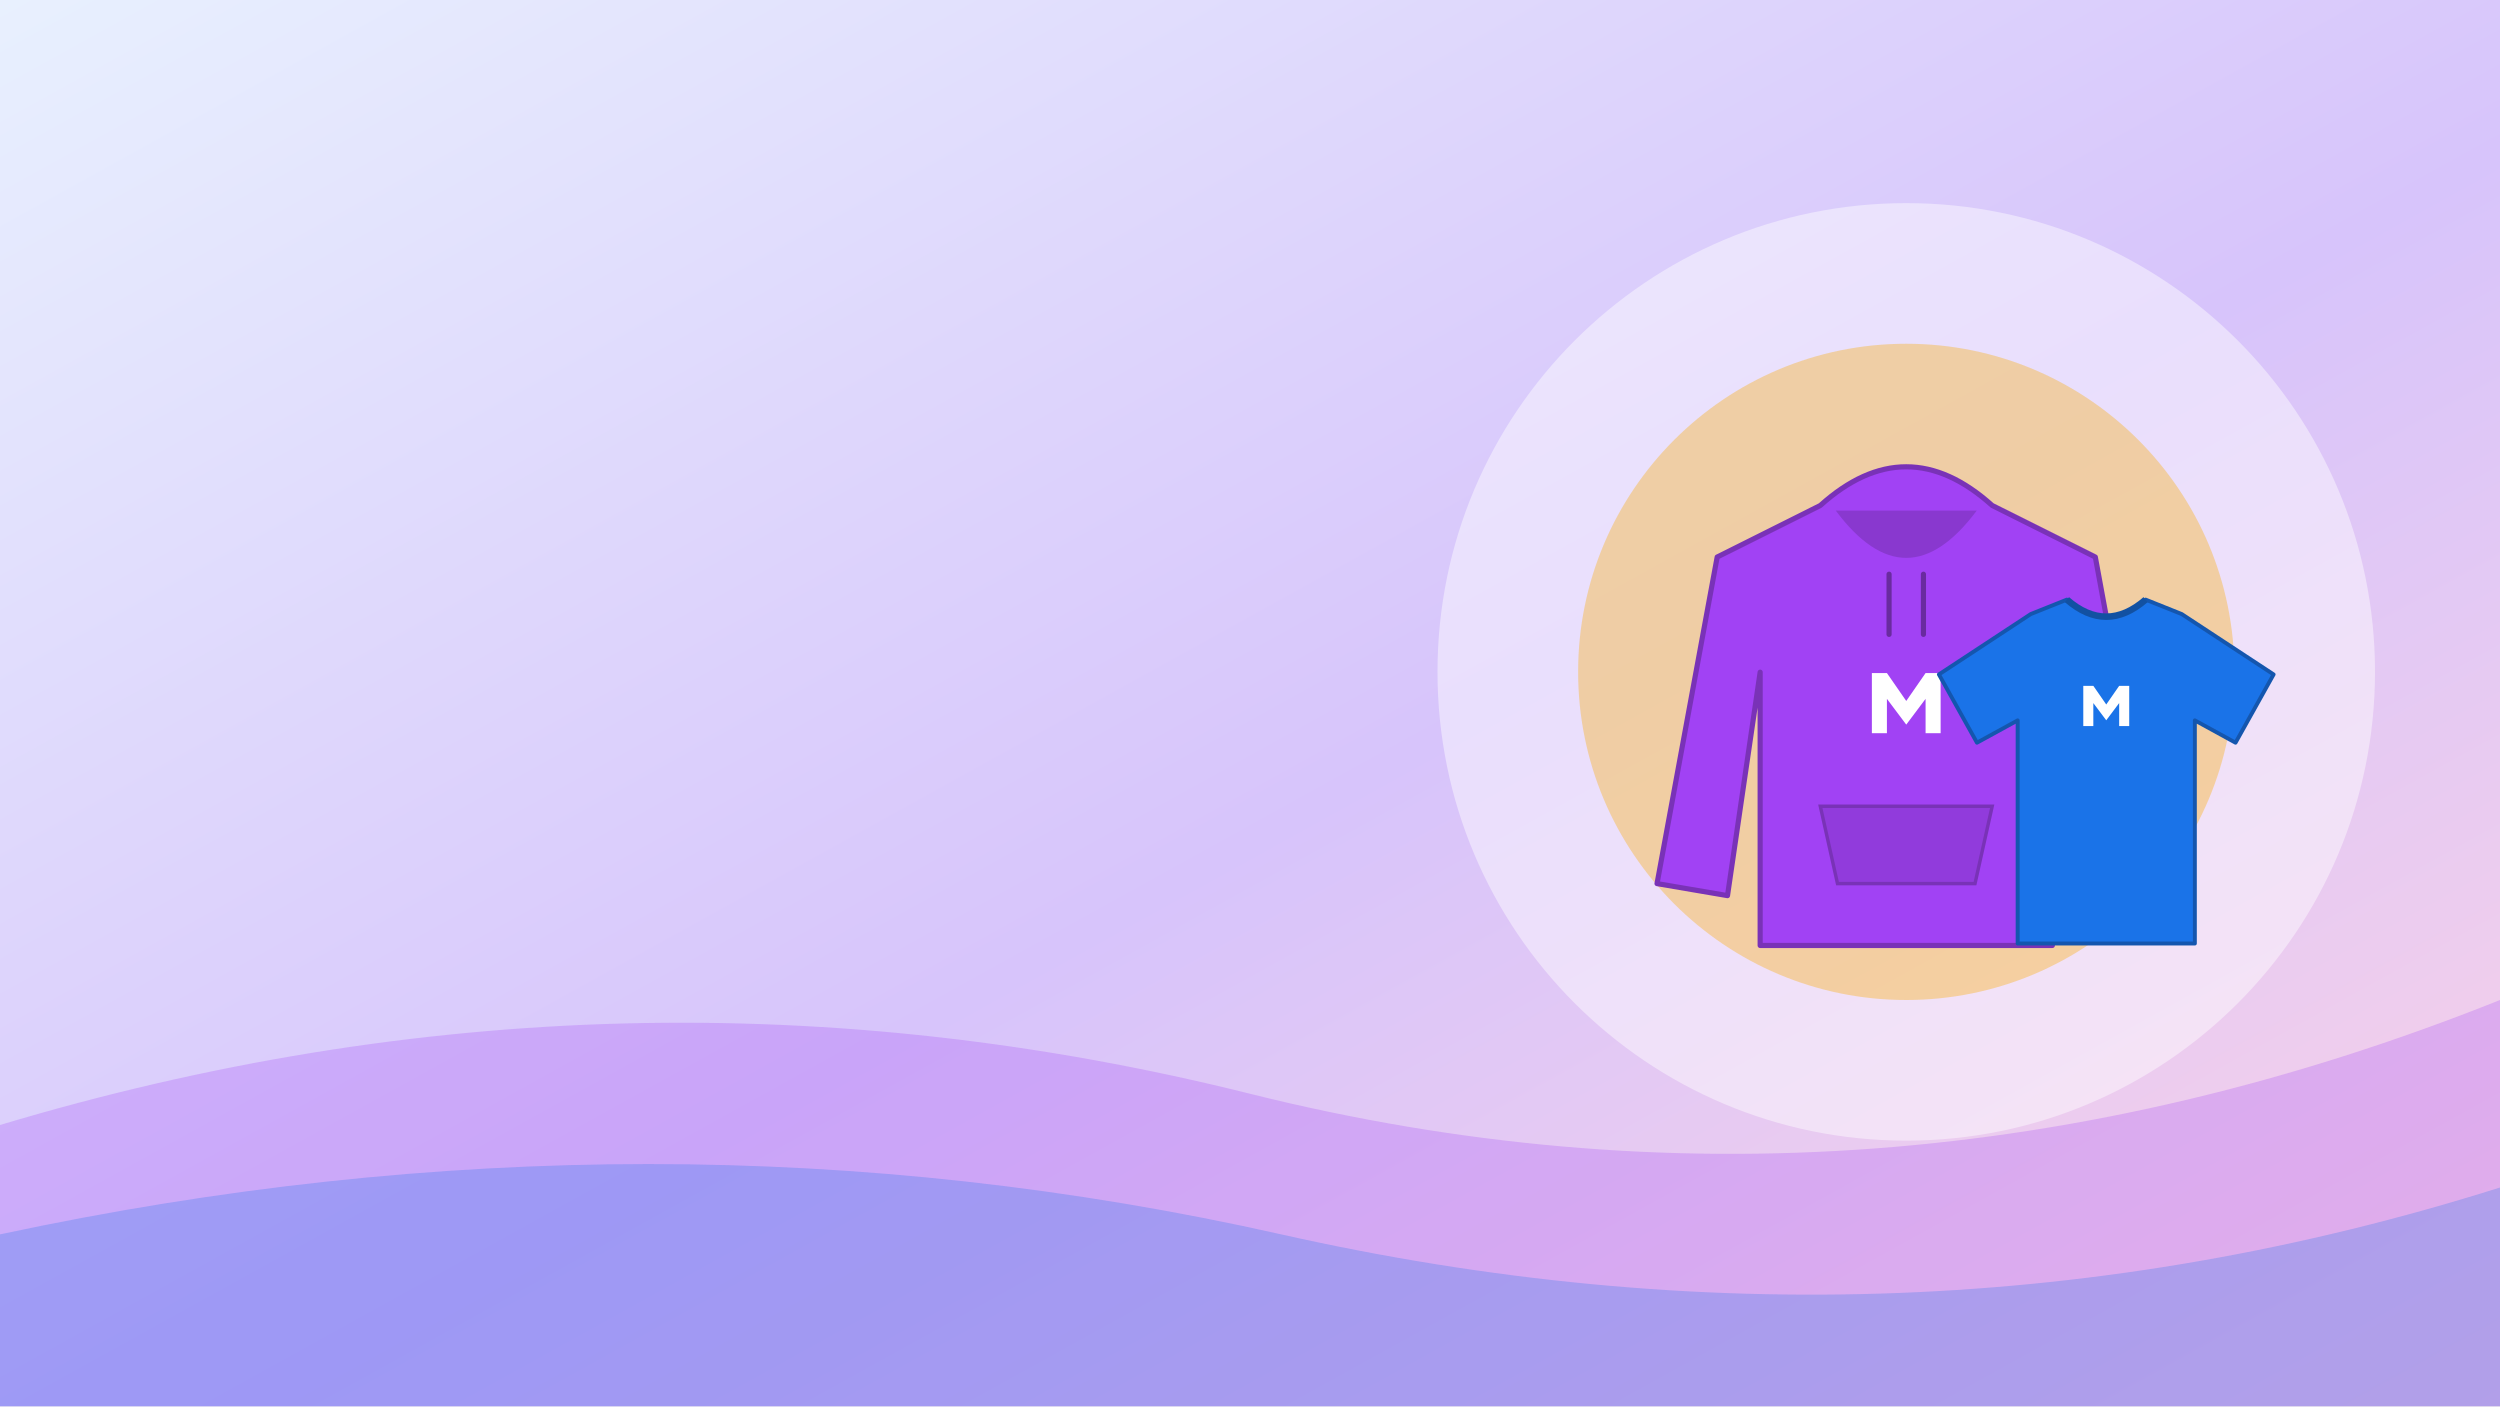
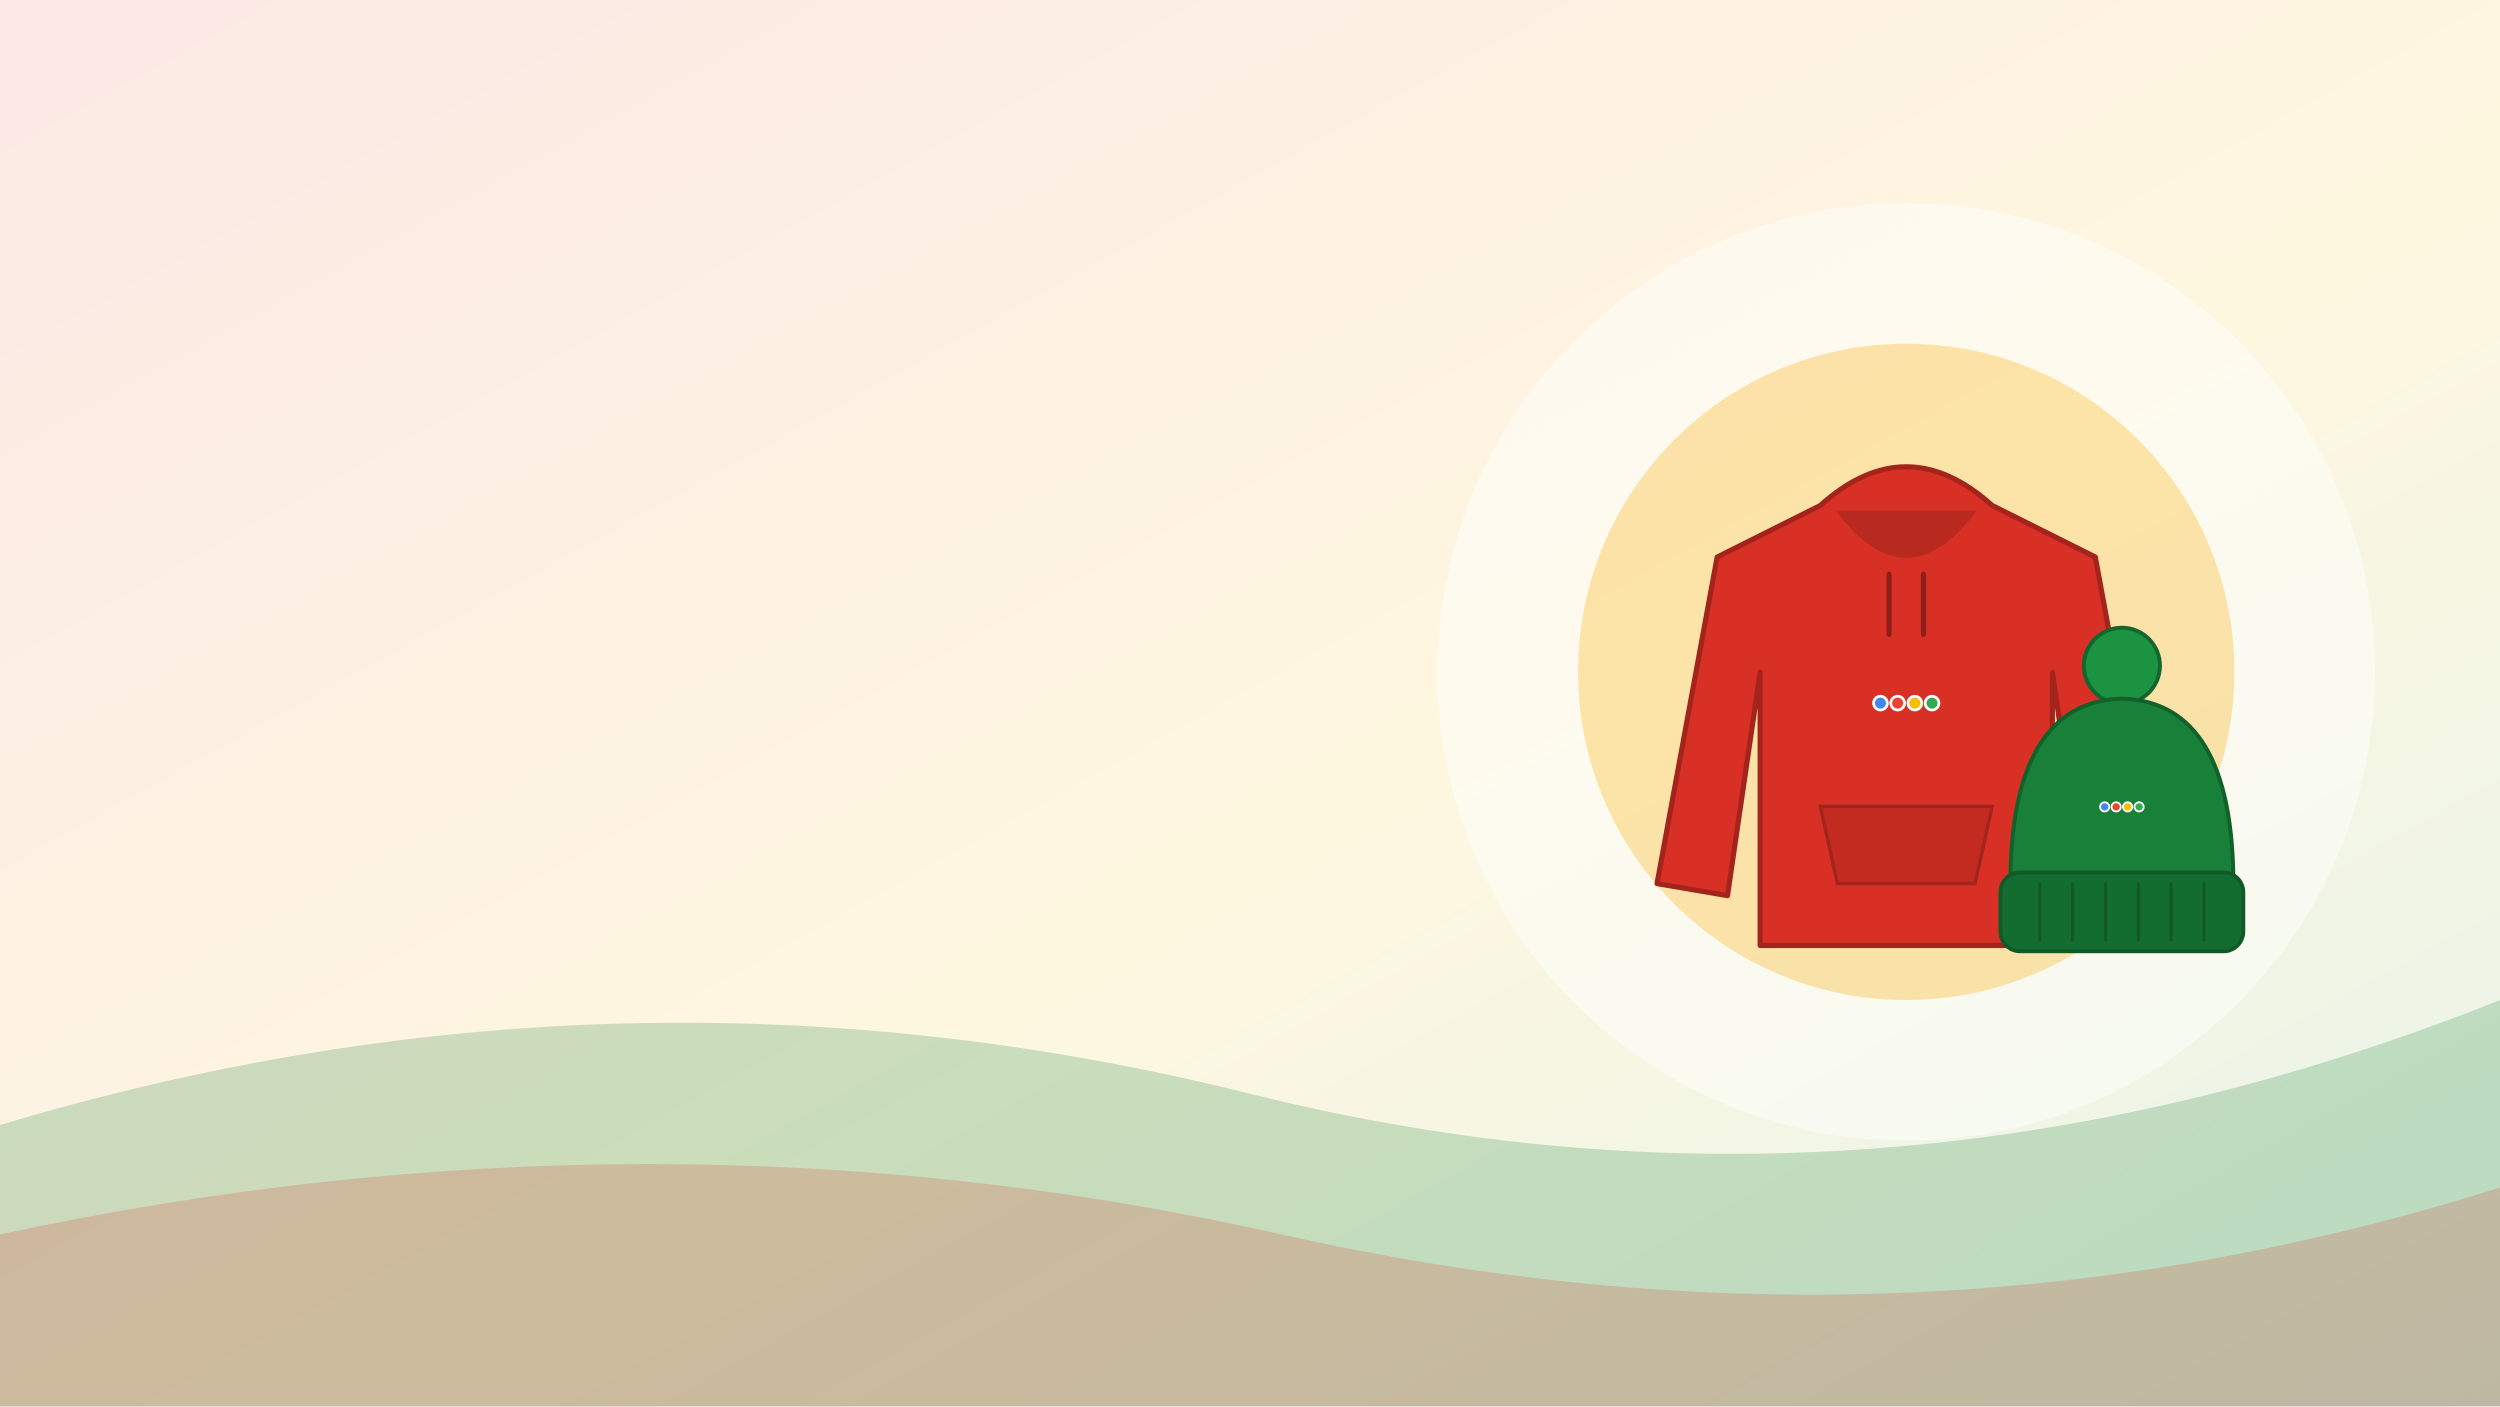
<svg xmlns="http://www.w3.org/2000/svg" viewBox="0 0 1600 900" width="1600" height="900">
  <defs>
    <linearGradient id="sky" x1="0" y1="0" x2="1" y2="1">
-       <stop offset="0" stop-color="#e8f0fe" />
-       <stop offset="0.55" stop-color="#d7c4fb" />
-       <stop offset="1" stop-color="#fbd2e6" />
+       <stop offset="0" stop-color="#fce8e6" />
+       <stop offset="0.55" stop-color="#fef7e0" />
+       <stop offset="1" stop-color="#e6f4ea" />
    </linearGradient>
  </defs>
  <rect width="1600" height="900" fill="url(#sky)" />
  <circle cx="1220" cy="430" r="300" fill="#ffffff" opacity="0.45" />
-   <circle cx="1220" cy="430" r="210" fill="#f9ab00" opacity="0.35" />
-   <path d="M0 720q400-120 800-20t800-60v260H0z" fill="#a142f4" opacity="0.25" />
-   <path d="M0 790q420-90 820 0t780-30v140H0z" fill="#1a73e8" opacity="0.25" />
+   <circle cx="1220" cy="430" r="210" fill="#f9ab00" opacity="0.3" />
+   <path d="M0 720q400-120 800-20t800-60v260H0z" fill="#188038" opacity="0.22" />
+   <path d="M0 790q420-90 820 0t780-30v140H0z" fill="#d93025" opacity="0.2" />
  <g transform="translate(1000 230) scale(0.55)">
-     <path d="M300 170q100-90 200 0l120 60 70 380-82 14-38-260v318H230V364l-38 260-82-14 70-380z" fill="#a142f4" stroke="#7932b7" stroke-width="6" stroke-linejoin="round" />
-     <path d="M318 176q82 110 164 0" fill="#8938cf" />
-     <path d="M300 520h200l-20 90H320z" fill="#913bdc" stroke="#7932b7" stroke-width="4" />
-     <path d="M380 250v70M420 250v70" stroke="#692b9f" stroke-width="6" stroke-linecap="round" />
-     <path transform="translate(360 365) scale(2.5)" d="M0 28V0h7l9 13 9-13h7v28h-7V12l-9 12-9-12v16z" fill="#ffffff" />
+     <path d="M300 170q100-90 200 0l120 60 70 380-82 14-38-260v318H230V364l-38 260-82-14 70-380z" fill="#d93025" stroke="#a3241c" stroke-width="6" stroke-linejoin="round" />
+     <path d="M318 176q82 110 164 0" fill="#b8291f" />
+     <path d="M300 520h200l-20 90H320z" fill="#c32b21" stroke="#a3241c" stroke-width="4" />
+     <path d="M380 250v70M420 250v70" stroke="#8d1f18" stroke-width="6" stroke-linecap="round" />
+     <circle cx="370" cy="400" r="8" fill="#4285f4" stroke="#ffffff" stroke-width="3.2" />
+     <circle cx="390" cy="400" r="8" fill="#ea4335" stroke="#ffffff" stroke-width="3.2" />
+     <circle cx="410" cy="400" r="8" fill="#fbbc04" stroke="#ffffff" stroke-width="3.2" />
+     <circle cx="430" cy="400" r="8" fill="#34a853" stroke="#ffffff" stroke-width="3.2" />
  </g>
-   <g transform="translate(1180 330) scale(0.42)">
-     <path d="M285 150 340 128q60 52 120 0l55 22 140 92-58 104-62-34v340H265V312l-62 34-58-104z" fill="#1a73e8" stroke="#1456ae" stroke-width="6" stroke-linejoin="round" />
-     <path d="M340 128q60 52 120 0" fill="none" stroke="#1251a2" stroke-width="10" />
-     <path transform="translate(365 259.375) scale(2.1875)" d="M0 28V0h7l9 13 9-13h7v28h-7V12l-9 12-9-12v16z" fill="#ffffff" />
+   <g transform="translate(1190 340) scale(0.42)">
+     <circle cx="400" cy="205" r="58" fill="#1c9340" stroke="#13662d" stroke-width="6" />
+     <path d="M230 540q0-280 170-285 170 5 170 285z" fill="#188038" stroke="#12602a" stroke-width="6" />
+     <rect x="215" y="520" width="370" height="120" rx="30" fill="#146d30" stroke="#115a27" stroke-width="6" />
+     <path d="M275 535v90" stroke="#115a27" stroke-width="5" />
+     <path d="M325 535v90" stroke="#115a27" stroke-width="5" />
+     <path d="M375 535v90" stroke="#115a27" stroke-width="5" />
+     <path d="M425 535v90" stroke="#115a27" stroke-width="5" />
+     <path d="M475 535v90" stroke="#115a27" stroke-width="5" />
+     <path d="M525 535v90" stroke="#115a27" stroke-width="5" />
+     <circle cx="373.75" cy="420" r="7" fill="#4285f4" stroke="#ffffff" stroke-width="2.8" />
+     <circle cx="391.25" cy="420" r="7" fill="#ea4335" stroke="#ffffff" stroke-width="2.8" />
+     <circle cx="408.75" cy="420" r="7" fill="#fbbc04" stroke="#ffffff" stroke-width="2.8" />
+     <circle cx="426.25" cy="420" r="7" fill="#34a853" stroke="#ffffff" stroke-width="2.8" />
  </g>
</svg>
